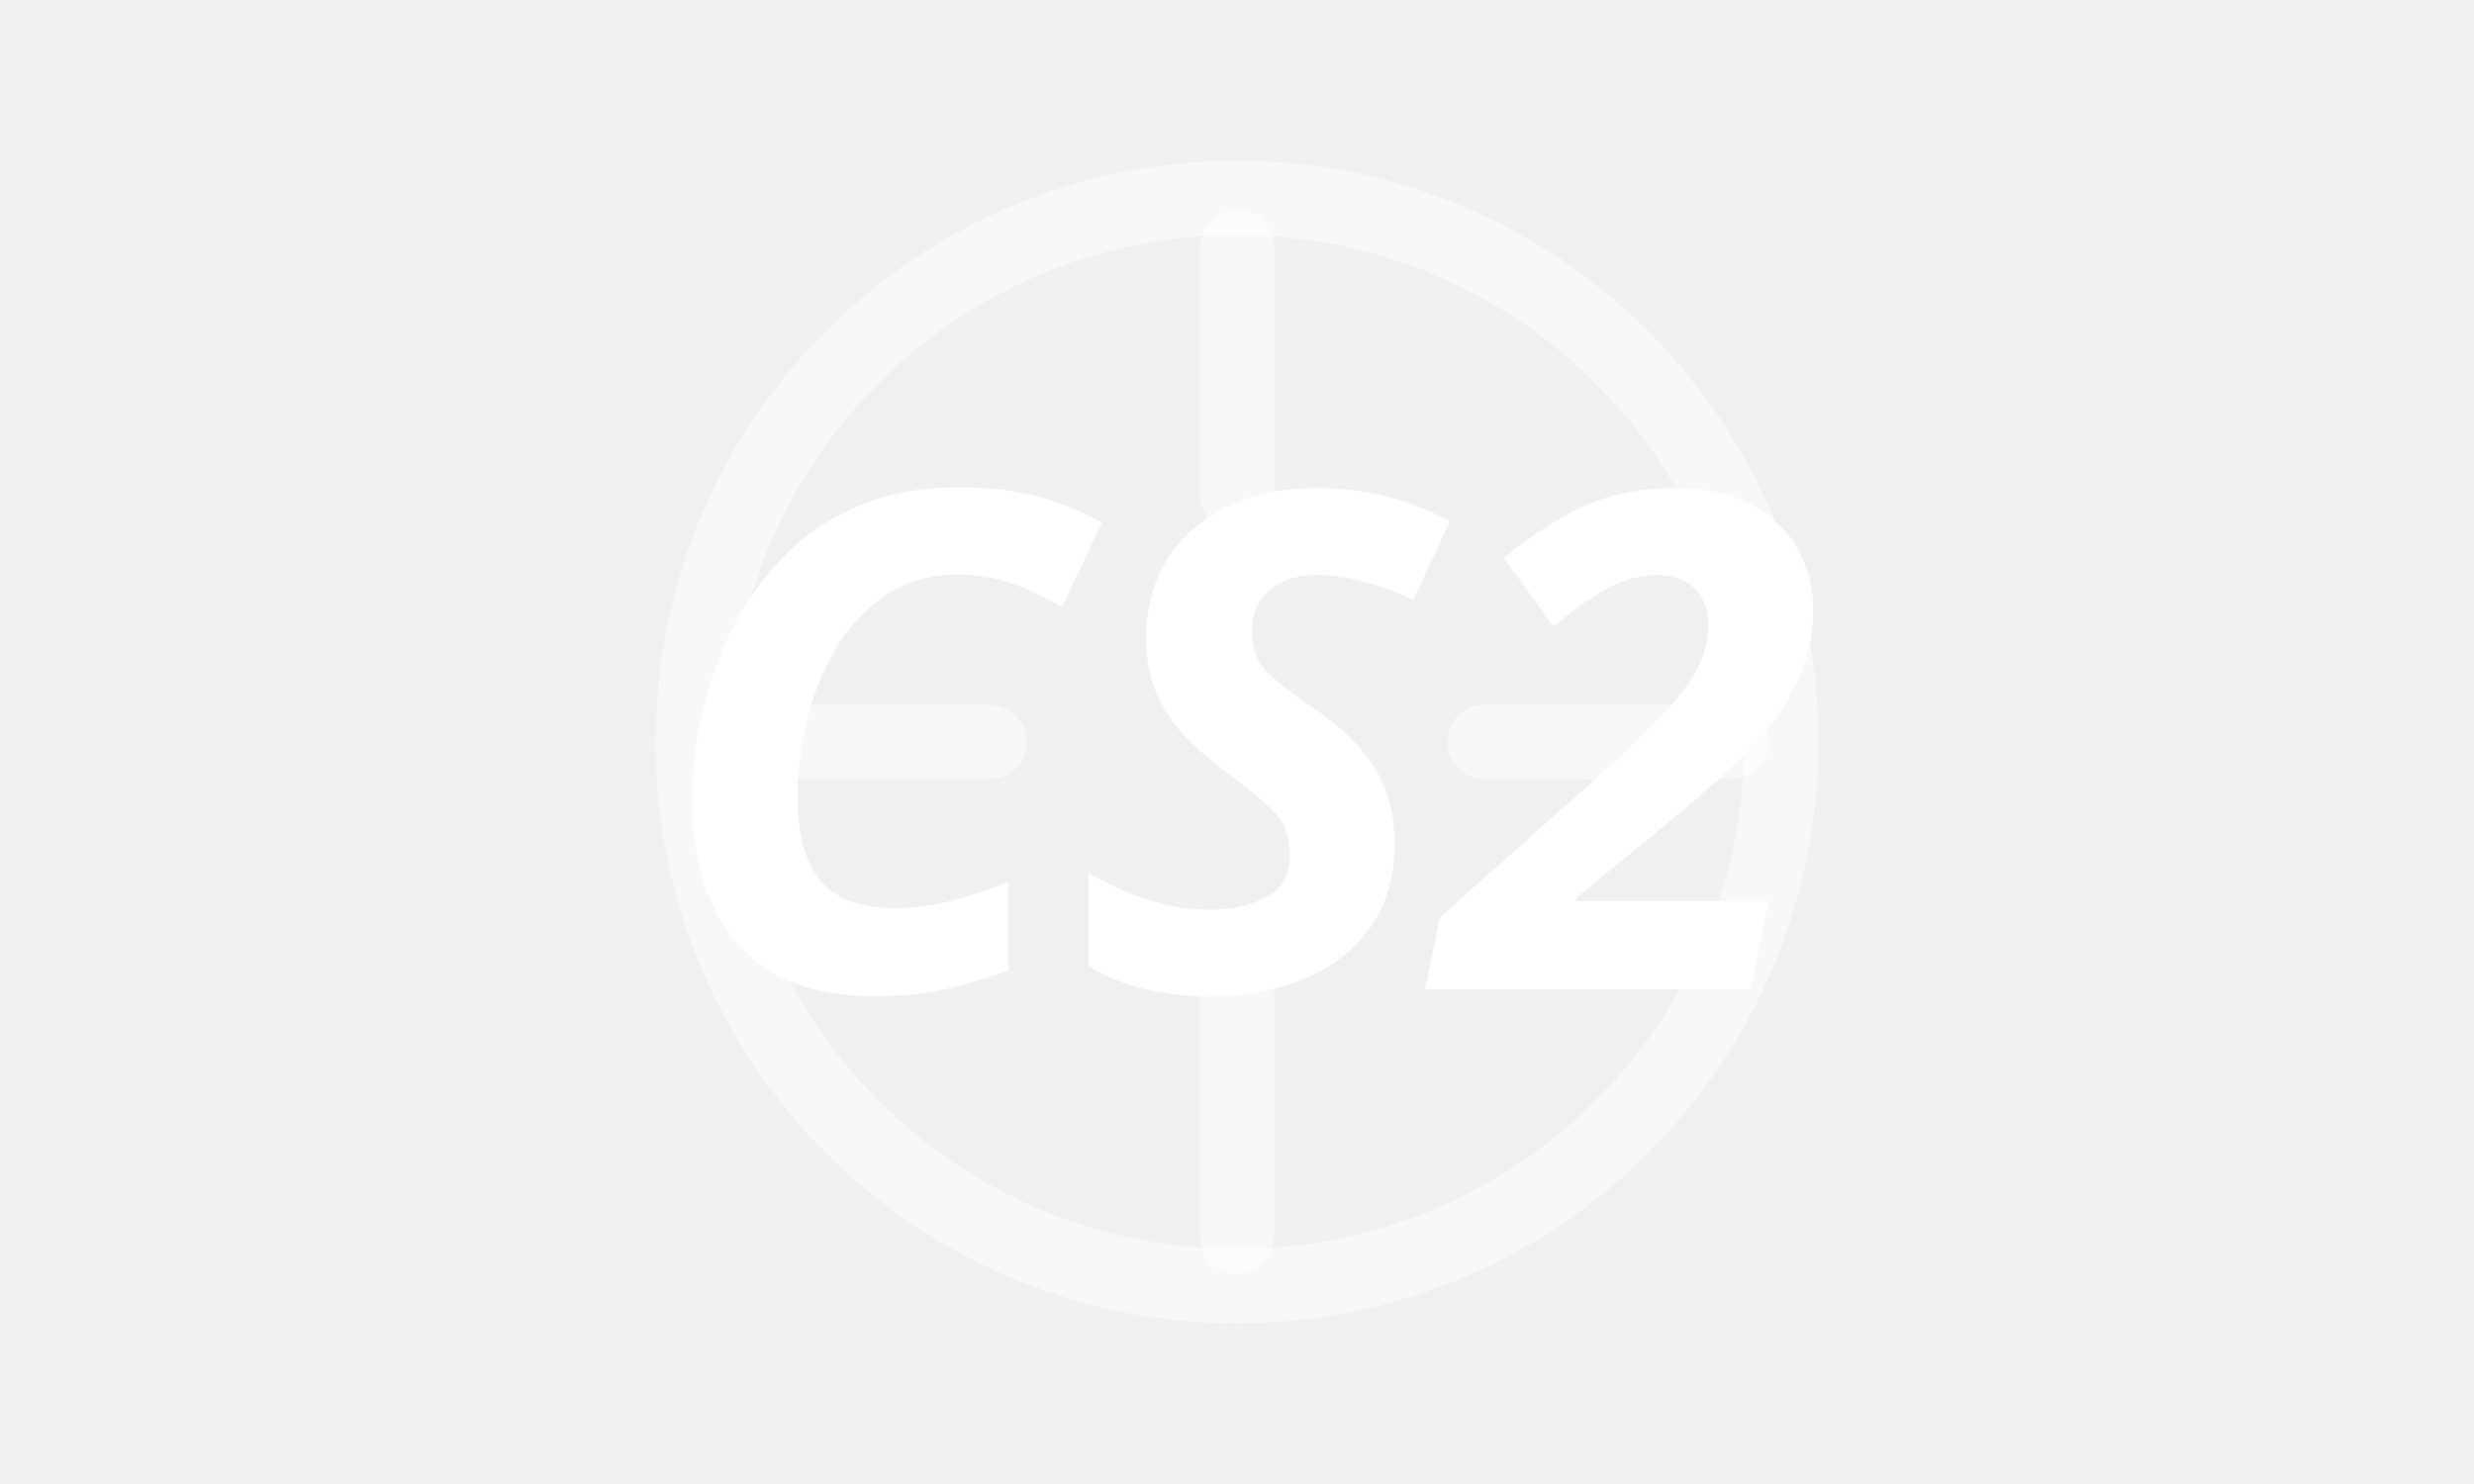
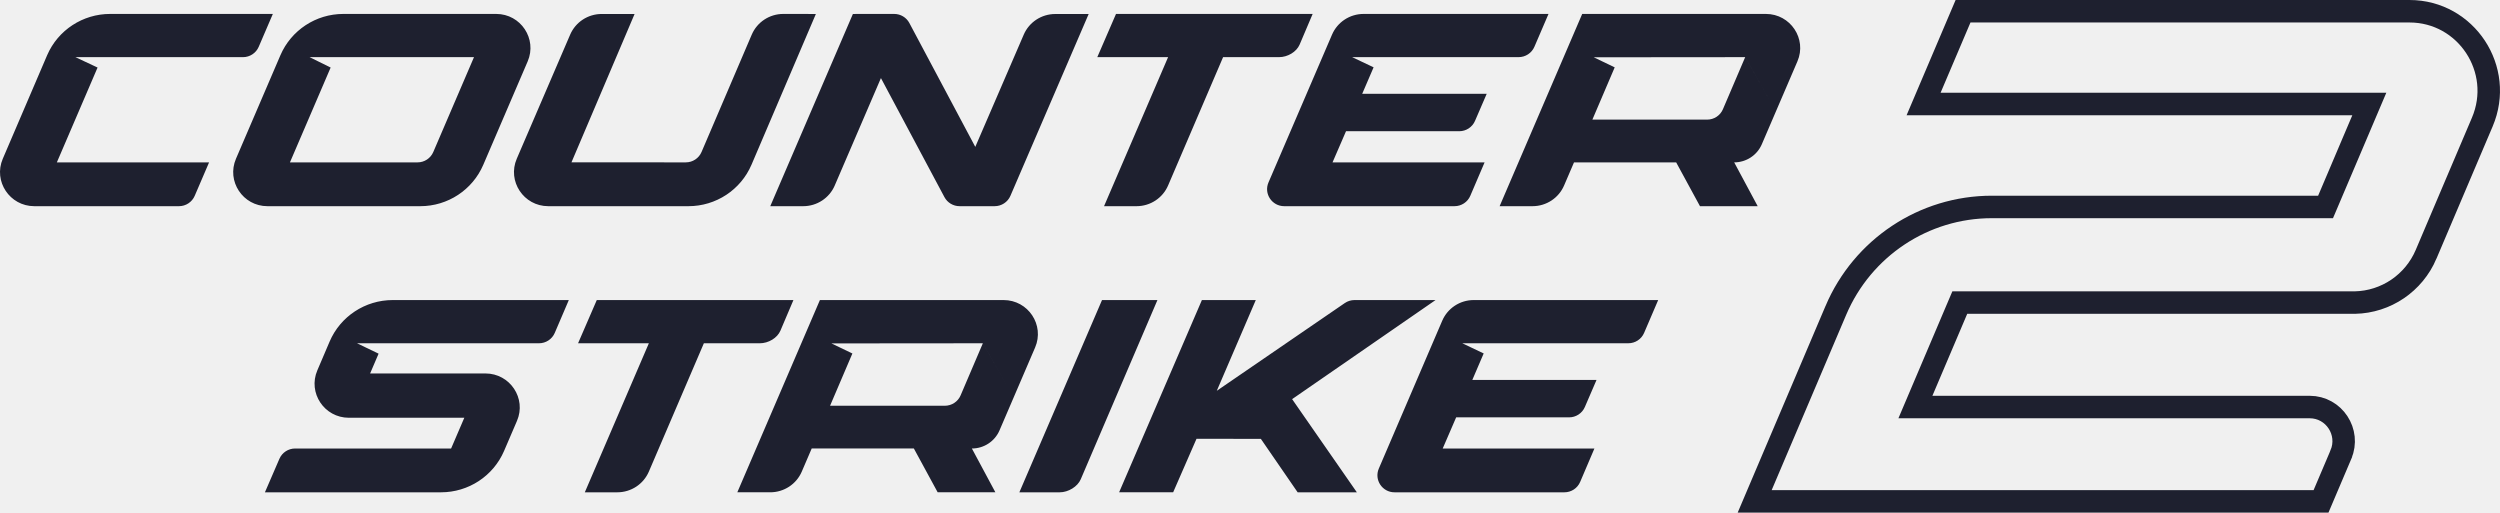
- <svg xmlns="http://www.w3.org/2000/svg" viewBox="0 0 100 60">
-   <g fill="#ffffff" font-family="Arial Black, Impact, sans-serif" font-weight="900">
-     <circle cx="50" cy="30" r="22" fill="none" stroke="#ffffff" stroke-width="3" opacity=".55" />
-     <path d="M50 10v10M50 40v10M30 30h10M60 30h10" stroke="#ffffff" stroke-width="3" stroke-linecap="round" opacity=".55" />
-     <text x="50" y="40" text-anchor="middle" font-size="28" letter-spacing="0" font-style="italic" fill="#ffffff">CS2</text>
-   </g>
+ <svg xmlns="http://www.w3.org/2000/svg" width="556" height="114" viewBox="0 0 556 114" fill="none">
+   <path d="M523.741 67.294H523.367H437.513H435.859L435.212 68.816L427.464 87.046L425.986 90.524H429.765H513.671C519.076 90.524 522.755 96.081 520.617 101.108L520.617 101.109L516.199 111.5H390.242L408.292 69.035C408.292 69.035 408.292 69.034 408.292 69.034C414.228 55.075 427.879 46.025 442.979 46.025H515.551H517.205L517.852 44.503L525.459 26.605L526.937 23.128H523.158H427.806L436.581 2.5H535.868C548.485 2.5 557.032 15.458 552.063 27.147L539.562 56.554L539.562 56.555C536.841 62.961 530.641 67.148 523.741 67.294Z" stroke="#1E202F" stroke-width="5" />
+   <path fill-rule="evenodd" clip-rule="evenodd" d="M24.498 3.099C18.41 3.098 12.905 6.697 10.496 12.252L0.617 35.314C-1.522 40.311 2.166 45.855 7.63 45.855H39.798C41.325 45.855 42.704 44.95 43.303 43.554L46.499 36.113H12.645L21.697 15.022L16.782 12.712H54.035C55.561 12.712 56.94 11.807 57.539 10.411L60.679 3.104L24.498 3.099ZM107.486 36.641C105.095 42.229 99.583 45.855 93.481 45.855H59.48C54.021 45.855 50.336 40.303 52.481 35.305L62.359 12.295C64.754 6.718 70.261 3.099 76.357 3.099H110.358C115.819 3.099 119.502 8.652 117.357 13.649L107.486 36.641ZM96.361 33.813L105.414 12.712H68.86L73.535 15.022L64.482 36.113H92.862C94.386 36.113 95.763 35.207 96.361 33.812V33.813ZM137.29 109.489H130.063L144.308 76.341C143.752 76.341 128.561 76.344 128.561 76.344L132.724 66.733H176.458L173.565 73.54C172.875 75.167 170.908 76.344 168.984 76.344H156.54L144.308 104.881C143.111 107.675 140.349 109.489 137.29 109.489ZM280.414 97.6H276.567L266.104 97.585L260.908 109.487H248.891L267.301 66.733H279.287L270.612 86.916L299.081 67.403C299.717 66.967 300.472 66.733 301.246 66.733H319.267L287.369 88.768L301.764 109.489H288.597L280.414 97.602V97.6ZM257.413 66.733H245.089L226.706 109.489H235.678C237.605 109.489 239.666 108.218 240.358 106.589L251.076 81.533L257.413 66.733ZM221.373 109.487H208.537L203.242 99.745H180.523L178.314 104.887C177.116 107.678 174.357 109.487 171.304 109.487H163.979L182.347 66.733H223.2C228.667 66.733 232.356 72.284 230.209 77.281L222.292 95.714C221.242 98.16 218.823 99.747 216.147 99.747L221.375 109.489L221.373 109.487ZM225.389 88.308L218.589 76.344L184.912 76.374L189.572 78.615L184.607 90.238H210.132C211.661 90.238 213.041 89.329 213.639 87.931L218.587 76.345L225.389 88.308ZM327.446 84.491H355.07L352.469 90.525C351.868 91.916 350.493 92.819 348.972 92.819H323.851L320.858 99.746H354.599L351.426 107.182C350.83 108.58 349.452 109.489 347.925 109.489H310.145C307.416 109.489 305.575 106.713 306.646 104.214L320.749 71.333C321.947 68.544 324.7 66.733 327.749 66.733H368.779L365.647 74.04C365.049 75.436 363.671 76.341 362.147 76.341H325.21L329.971 78.605L327.446 84.491ZM127.094 36.106L141.134 3.108H133.808C130.759 3.108 128.003 4.916 126.804 7.704L114.929 35.301C112.779 40.298 116.466 45.855 121.933 45.855H153.111C159.226 45.855 164.747 42.222 167.136 36.627L181.451 3.108L174.205 3.099C171.147 3.095 168.382 4.91 167.186 7.71L156.027 33.794C155.433 35.199 154.049 36.111 152.516 36.111L127.094 36.106ZM252.767 45.855H245.539L259.785 12.708C259.229 12.708 244.037 12.711 244.037 12.711L248.2 3.099H291.934L289.042 9.907C288.351 11.534 286.384 12.711 284.46 12.711H272.016L259.785 41.248C258.587 44.041 255.825 45.855 252.767 45.855ZM390.911 45.854H390.912V45.855L390.911 45.854ZM385.684 36.113L390.911 45.854H378.075L372.78 36.112H350.061L347.852 41.254C346.654 44.044 343.895 45.854 340.842 45.854H333.517L351.884 3.099H392.737C398.204 3.099 401.894 8.651 399.747 13.647L391.829 32.08C390.779 34.526 388.361 36.113 385.684 36.113ZM388.128 12.71L394.929 24.675L388.126 12.712L383.178 24.297C382.58 25.696 381.2 26.604 379.671 26.604H354.145L359.11 14.982L354.45 12.74L388.128 12.71ZM330.646 20.857H302.957L305.488 14.972L300.716 12.708H337.74C339.268 12.708 340.649 11.802 341.249 10.407L344.388 3.099H303.261C300.205 3.099 297.445 4.91 296.245 7.699L282.109 40.581C281.035 43.079 282.88 45.855 285.616 45.855H323.484C325.015 45.855 326.396 44.947 326.994 43.548L330.174 36.113H296.354L299.354 29.185H324.534C326.059 29.185 327.437 28.282 328.039 26.892L330.646 20.857ZM185.65 41.253C184.451 44.043 181.691 45.855 178.635 45.855H171.307L189.685 3.107L198.867 3.099C200.281 3.099 201.58 3.874 202.24 5.116L216.903 32.667L227.679 7.704C228.879 4.923 231.632 3.118 234.68 3.115L242.124 3.107L224.715 43.556C224.115 44.95 222.736 45.855 221.208 45.855H213.413C212.001 45.855 210.705 45.081 210.044 43.841L195.919 17.366L185.647 41.253H185.65ZM100.327 99.746L103.263 92.91L103.264 92.909L80.388 92.91H77.587C72.125 92.91 68.437 87.372 70.57 82.377L71.71 79.71L73.306 75.969C75.695 70.369 81.221 66.733 87.341 66.733H126.504L123.378 74.039C122.781 75.437 121.399 76.344 119.871 76.344H79.405L84.198 78.654L82.314 83.057H107.965C113.433 83.057 117.123 88.609 114.976 93.605L112.105 100.288C109.709 105.868 104.19 109.489 98.084 109.489H58.919L62.141 102.038C62.743 100.647 64.119 99.746 65.643 99.746H100.327Z" fill="#1E202F" />
</svg>
